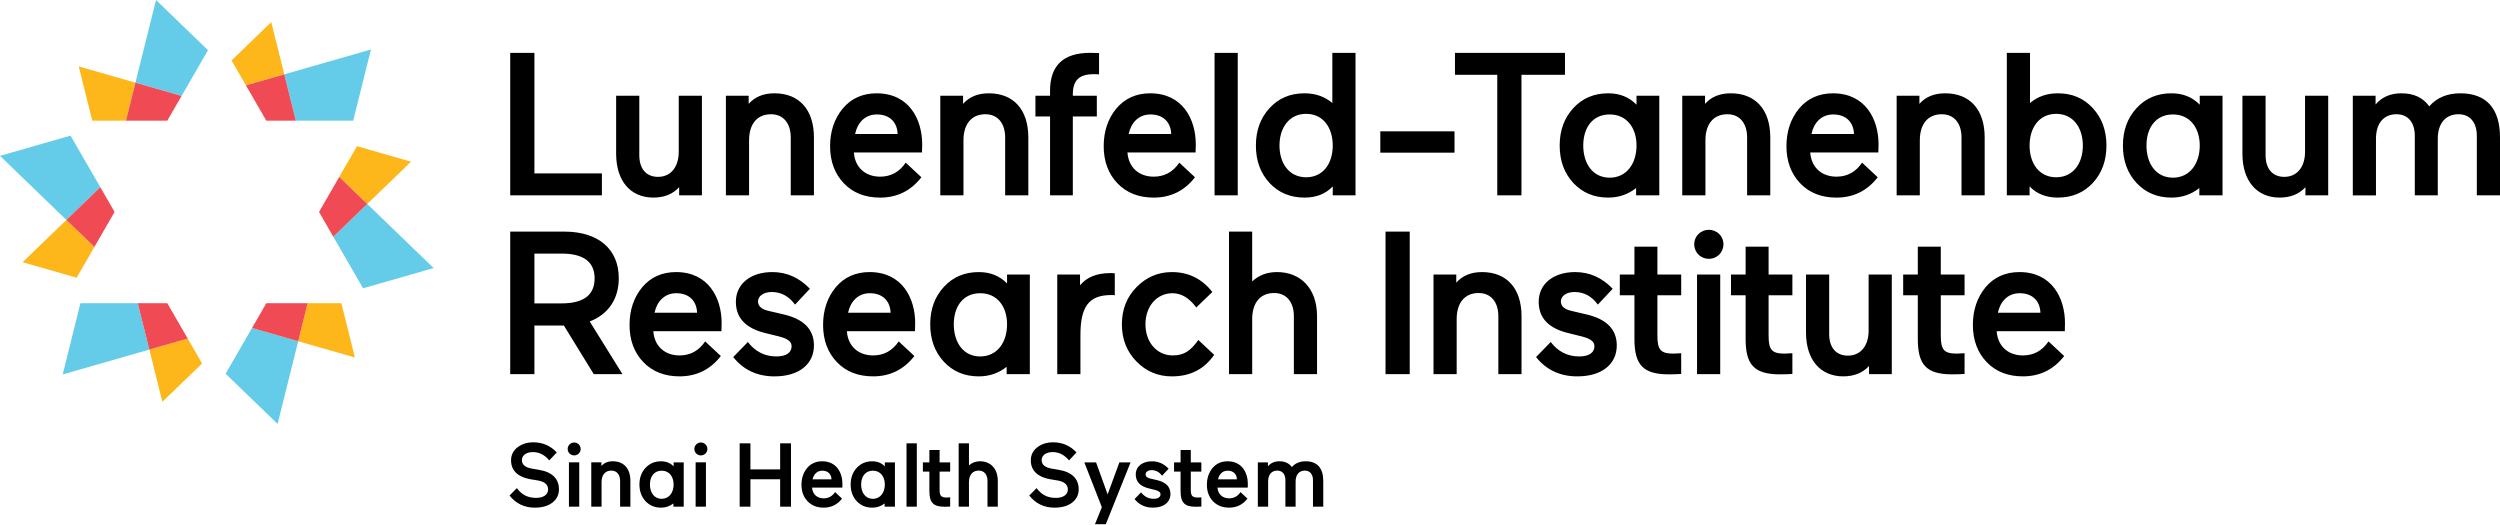
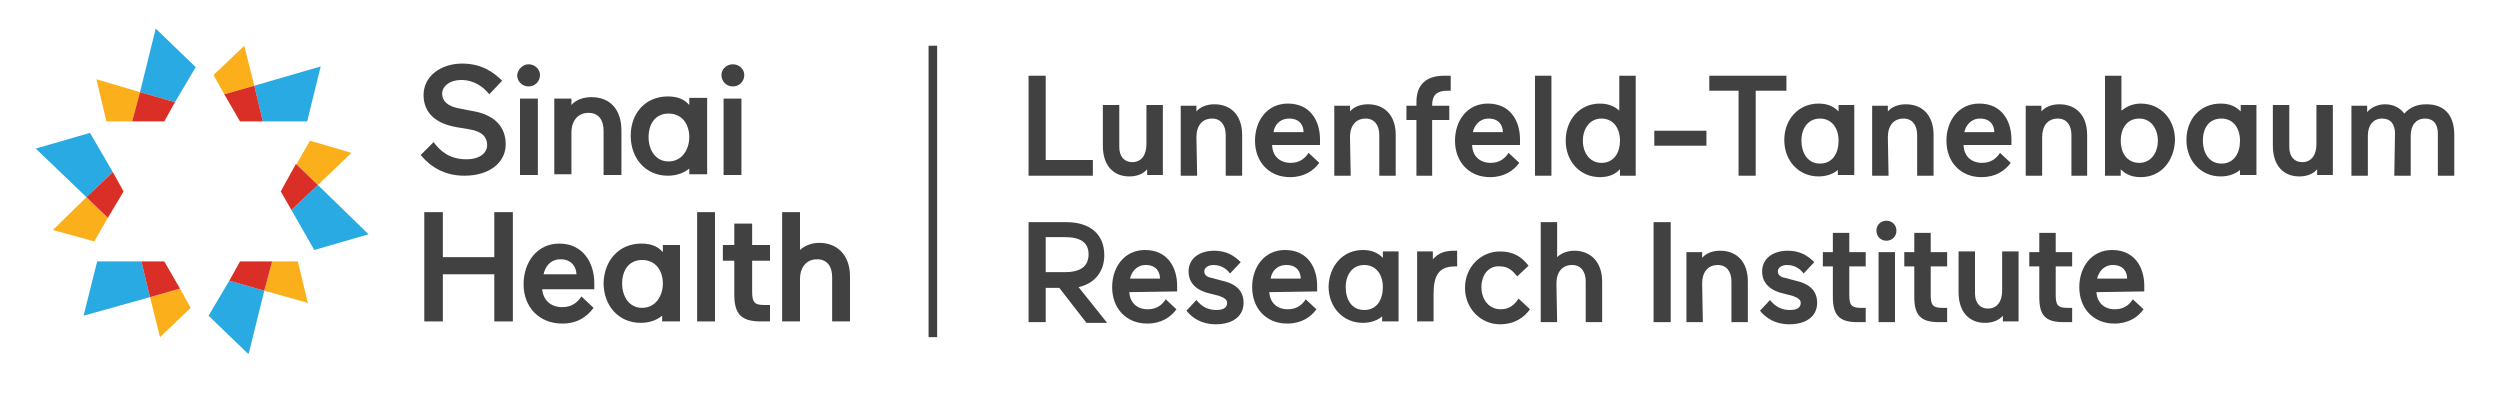
- <svg xmlns="http://www.w3.org/2000/svg" id="Layer_1" width="238.466" height="50" viewBox="0 0 238.466 50">
-   <style>
-     .st0{fill:#f04b54}.st1{fill:#fdb71a}.st2{fill:#64cbe8}
-   </style>
-   <path class="st1" d="M14.244 33.344l1.243 4.985 3.789-3.658-1.371-2.376zM35.031 19.456l4.176-4.032-5.156-1.478-1.692 2.93zM6.331 20.979l-4.177 4.033L7.31 26.49l1.692-2.931zM27.117 7.091l-1.243-4.985-3.789 3.659 1.372 2.375z" />
-   <path class="st2" d="M6.728 12.937L0 14.866l6.331 6.113 3.236-3.125zM33.689 11.511l1.694-6.791-8.266 2.371 1.102 4.42zM21.521 35.649l4.957 4.787 1.966-7.886-4.405-1.263z" />
-   <path class="st1" d="M7.51 6.335l1.291 5.176h3.212l.904-3.626z" />
-   <path class="st2" d="M19.84 4.787L14.883 0l-1.966 7.885 4.405 1.264zM34.633 27.498l6.728-1.929-6.33-6.113-3.237 3.126zM7.672 28.924l-1.693 6.791 8.265-2.371-1.102-4.42z" />
-   <path class="st1" d="M32.561 28.924h-3.213l-.904 3.626 5.407 1.551z" />
-   <path class="st0" d="M12.917 7.885l-.904 3.626h3.945l1.364-2.362zM32.359 16.876l-.012.021-1.917 3.321 1.364 2.364 3.237-3.126zM25.403 28.924l-1.364 2.363 4.405 1.263.904-3.626zM9.567 17.854l-3.236 3.125 2.671 2.58 1.929-3.341zM15.958 28.924h-2.816l1.102 4.42 3.661-1.049zM27.117 7.091l-3.66 1.049 1.946 3.371h2.816z" />
-   <path d="M48.668 18.635V5.041h2.308v11.5h6.438v2.094h-8.746zM60.981 9.132v5.683c0 1.26.64 2.055 1.784 2.055 1.241 0 1.978-.969 1.978-2.385V9.132h2.211v9.502h-2.172v-.776c-.602.659-1.435.989-2.462.989-2.153 0-3.549-1.551-3.549-4.188V9.132h2.21zM71.452 18.635h-2.211V9.132h2.172v.776c.601-.679 1.415-1.008 2.463-1.008 2.346 0 3.762 1.551 3.762 4.208v5.527h-2.211v-5.527c0-1.338-.698-2.211-1.881-2.211-1.338 0-2.094.95-2.094 2.483v5.255zM87.945 14.543h-6.497c.097 1.416 1.086 2.308 2.502 2.308 1.028 0 1.842-.446 2.443-1.337l1.494 1.396c-1.009 1.3-2.328 1.939-3.937 1.939-1.416 0-2.579-.446-3.452-1.357-.873-.912-1.319-2.094-1.319-3.548 0-1.416.408-2.619 1.203-3.588.815-.97 1.9-1.455 3.238-1.455 3.083 0 4.344 2.462 4.344 4.867l-.019.775zm-6.38-1.764h4.053c-.02-.989-.64-1.862-1.978-1.862-1.163-.001-1.862.834-2.075 1.862zM91.902 18.635h-2.21V9.132h2.171v.776c.601-.679 1.416-1.008 2.463-1.008 2.346 0 3.762 1.551 3.762 4.208v5.527h-2.211v-5.527c0-1.338-.698-2.211-1.881-2.211-1.338 0-2.094.95-2.094 2.483v5.255zM104.835 5.06v2.036c-.194-.02-.368-.02-.504-.02-1.376 0-1.998.562-1.998 1.939v.116h2.289v1.978h-2.289v7.524h-2.172V11.11h-1.396V9.132h1.396v-.484c0-2.405 1.28-3.607 3.82-3.607l.854.019zM114.042 14.543h-6.497c.097 1.416 1.086 2.308 2.501 2.308 1.028 0 1.843-.446 2.444-1.337l1.494 1.396c-1.009 1.3-2.328 1.939-3.937 1.939-1.415 0-2.579-.446-3.451-1.357-.873-.912-1.319-2.094-1.319-3.548 0-1.416.407-2.619 1.202-3.588.814-.97 1.9-1.455 3.239-1.455 3.083 0 4.344 2.462 4.344 4.867l-.02.775zm-6.379-1.764h4.052c-.019-.989-.64-1.862-1.978-1.862-1.163-.001-1.862.834-2.074 1.862zM115.852 18.635V5.041h2.211v13.594h-2.211zM127.087 9.831v-4.79h2.21v13.594h-2.171v-.854c-.679.718-1.59 1.067-2.696 1.067-1.357 0-2.462-.465-3.335-1.396-.873-.95-1.299-2.133-1.299-3.568s.427-2.618 1.299-3.568S123.073 8.9 124.43 8.9c1.048 0 1.94.31 2.657.931zm-5.042 4.053c0 1.706.931 3.025 2.541 3.025 1.628 0 2.54-1.319 2.54-3.025 0-1.707-.912-3.025-2.54-3.025-1.609-.001-2.541 1.318-2.541 3.025zM131.663 14.562v-2.036h7.078v2.036h-7.078zM138.786 5.041h10.491v2.094h-4.15v11.5h-2.308v-11.5h-4.034V5.041zM156.102 9.986v-.854h2.172v9.502h-2.211v-.698c-.756.602-1.648.912-2.656.912-1.357 0-2.463-.465-3.336-1.396-.873-.95-1.299-2.133-1.299-3.568s.426-2.618 1.299-3.568c.873-.95 1.979-1.416 3.336-1.416 1.105 0 1.997.368 2.695 1.086zm-2.56.93c-1.629 0-2.521 1.261-2.521 2.967 0 1.706.892 3.064 2.521 3.064s2.56-1.358 2.56-3.064c0-1.686-.931-2.967-2.56-2.967zM162.674 18.635h-2.21V9.132h2.172v.776c.601-.679 1.416-1.008 2.463-1.008 2.346 0 3.762 1.551 3.762 4.208v5.527h-2.21v-5.527c0-1.338-.698-2.211-1.881-2.211-1.338 0-2.095.95-2.095 2.483v5.255h-.001zM179.168 14.543h-6.496c.097 1.416 1.086 2.308 2.501 2.308 1.028 0 1.842-.446 2.443-1.337l1.494 1.396c-1.009 1.3-2.327 1.939-3.937 1.939-1.416 0-2.579-.446-3.451-1.357-.873-.912-1.319-2.094-1.319-3.548 0-1.416.407-2.619 1.202-3.588.815-.97 1.901-1.455 3.238-1.455 3.084 0 4.344 2.462 4.344 4.867l-.019.775zm-6.379-1.764h4.053c-.02-.989-.64-1.862-1.978-1.862-1.164-.001-1.862.834-2.075 1.862zM183.125 18.635h-2.211V9.132h2.172v.776c.601-.679 1.416-1.008 2.463-1.008 2.346 0 3.762 1.551 3.762 4.208v5.527h-2.21v-5.527c0-1.338-.698-2.211-1.881-2.211-1.338 0-2.095.95-2.095 2.483v5.255zM193.596 17.781v.854h-2.172V5.041h2.211v4.79c.717-.621 1.609-.931 2.656-.931 1.358 0 2.463.465 3.335 1.415.873.95 1.299 2.133 1.299 3.568s-.426 2.618-1.299 3.568c-.873.931-1.978 1.396-3.335 1.396-1.105.001-2.017-.348-2.695-1.066zm5.08-3.897c0-1.707-.931-3.025-2.54-3.025-1.629 0-2.541 1.319-2.541 3.025s.912 3.025 2.541 3.025c1.61-.001 2.54-1.319 2.54-3.025zM209.826 9.986v-.854h2.172v9.502h-2.21v-.698c-.756.602-1.648.912-2.657.912-1.358 0-2.463-.465-3.335-1.396-.873-.95-1.299-2.133-1.299-3.568s.427-2.618 1.299-3.568S205.772 8.9 207.13 8.9c1.106 0 1.998.368 2.696 1.086zm-2.56.93c-1.628 0-2.521 1.261-2.521 2.967 0 1.706.893 3.064 2.521 3.064 1.629 0 2.56-1.358 2.56-3.064 0-1.686-.931-2.967-2.56-2.967zM216.107 9.132v5.683c0 1.26.641 2.055 1.784 2.055 1.241 0 1.978-.969 1.978-2.385V9.132h2.21v9.502h-2.172v-.776c-.601.659-1.435.989-2.463.989-2.152 0-3.548-1.551-3.548-4.188V9.132h2.211zM230.34 18.635v-5.682c0-1.26-.64-2.056-1.745-2.056-1.261 0-1.959.912-1.959 2.328v5.411h-2.21V9.132h2.172v.834c.601-.717 1.435-1.066 2.463-1.066 1.183 0 2.055.407 2.656 1.241.737-.834 1.726-1.241 2.967-1.241 2.501 0 3.782 1.473 3.782 4.208v5.527h-2.211v-5.682c0-1.261-.64-2.056-1.746-2.056-1.26 0-1.978.911-1.978 2.327v5.41h-2.191zM56.638 35.687l-2.851-4.635h-2.812v4.635h-2.308V22.093h5.178c3.2 0 5.178 1.648 5.178 4.441 0 1.997-1.009 3.452-2.773 4.13l3.123 5.022h-2.735v.001zm-5.662-11.499v4.751h2.58c2.114 0 3.161-.795 3.161-2.385 0-1.571-1.047-2.366-3.161-2.366h-2.58zM68.815 31.595h-6.496c.096 1.416 1.085 2.308 2.501 2.308 1.028 0 1.842-.446 2.443-1.338l1.494 1.396C67.748 35.26 66.429 35.9 64.82 35.9c-1.416 0-2.579-.446-3.452-1.357-.873-.912-1.318-2.094-1.318-3.549 0-1.416.407-2.618 1.202-3.587.814-.97 1.9-1.455 3.238-1.455 3.083 0 4.344 2.463 4.344 4.868l-.019.775zm-6.38-1.764h4.053c-.02-.989-.64-1.862-1.978-1.862-1.164 0-1.862.834-2.075 1.862zM73.082 31.789c-1.92-.446-2.89-1.435-2.89-3.005 0-1.727 1.436-2.832 3.471-2.832 1.377 0 2.56.523 3.588 1.59l-1.416 1.513c-.582-.795-1.319-1.202-2.23-1.202-.795 0-1.3.407-1.3.892 0 .446.311.737.932.892l1.493.349c1.939.446 2.909 1.435 2.909 2.967 0 1.727-1.357 2.948-3.762 2.948-1.648 0-2.967-.62-3.937-1.842l1.396-1.435c.699.911 1.611 1.376 2.716 1.376 1.027 0 1.455-.426 1.455-.969 0-.407-.291-.698-1.164-.931l-1.261-.311zM87.276 31.595H80.78c.097 1.416 1.086 2.308 2.501 2.308 1.028 0 1.842-.446 2.443-1.338l1.494 1.396c-1.009 1.299-2.327 1.939-3.937 1.939-1.416 0-2.579-.446-3.451-1.357-.873-.912-1.319-2.094-1.319-3.549 0-1.416.407-2.618 1.202-3.587.815-.97 1.9-1.455 3.238-1.455 3.084 0 4.344 2.463 4.344 4.868l-.019.775zm-6.38-1.764h4.053c-.02-.989-.64-1.862-1.978-1.862-1.163 0-1.861.834-2.075 1.862zM96.06 27.038v-.854h2.172v9.502h-2.211v-.696c-.756.601-1.648.911-2.656.911-1.358 0-2.463-.465-3.335-1.396-.873-.95-1.299-2.133-1.299-3.568s.426-2.618 1.299-3.568c.873-.95 1.978-1.416 3.335-1.416 1.105 0 1.997.368 2.695 1.085zm-2.56.931c-1.629 0-2.521 1.261-2.521 2.967S91.871 34 93.5 34c1.628 0 2.56-1.357 2.56-3.064 0-1.687-.932-2.967-2.56-2.967zM106.336 28.163c-.097-.02-.213-.02-.349-.02-2.172 0-2.928 1.164-2.928 3.82v3.724h-2.211v-9.502h2.172v1.028c.64-.776 1.609-1.164 2.889-1.164.136 0 .271 0 .426.02v2.094h.001zM109.261 30.936c0 1.726 1.105 2.967 2.599 2.967 1.105 0 1.726-.465 2.443-1.474l1.513 1.416c-.95 1.377-2.289 2.056-4.034 2.056-1.319 0-2.443-.465-3.374-1.416-.931-.95-1.396-2.133-1.396-3.549s.465-2.599 1.396-3.548c.931-.951 2.055-1.435 3.374-1.435 1.59 0 2.87.64 3.859 1.9l-1.532 1.473c-.678-.911-1.435-1.357-2.269-1.357-1.493 0-2.579 1.241-2.579 2.967zM119.441 35.687h-2.211V22.093h2.211v4.751c.64-.601 1.435-.892 2.366-.892 2.269 0 3.821 1.571 3.821 4.208v5.527h-2.211V30.16c0-1.337-.698-2.21-1.881-2.21-1.337 0-2.094.95-2.094 2.482v5.255zM132.161 35.687V22.093h2.308v13.594h-2.308zM138.947 35.687h-2.21v-9.502h2.172v.776c.601-.678 1.415-1.008 2.462-1.008 2.347 0 3.762 1.551 3.762 4.208v5.527h-2.211V30.16c0-1.337-.698-2.21-1.88-2.21-1.339 0-2.095.95-2.095 2.482v5.255zM149.66 31.789c-1.919-.446-2.889-1.435-2.889-3.005 0-1.727 1.435-2.832 3.471-2.832 1.377 0 2.56.523 3.588 1.59l-1.416 1.513c-.582-.795-1.319-1.202-2.23-1.202-.795 0-1.299.407-1.299.892 0 .446.31.737.931.892l1.494.349c1.939.446 2.909 1.435 2.909 2.967 0 1.727-1.357 2.948-3.762 2.948-1.648 0-2.967-.62-3.937-1.842l1.396-1.435c.698.912 1.609 1.376 2.715 1.376 1.028 0 1.455-.426 1.455-.969 0-.407-.291-.698-1.164-.931l-1.262-.311zM155.903 32.333v-4.169h-1.396v-1.978h1.396V23.53h2.191v2.656h2.269v1.978h-2.269v3.84c0 1.376.31 1.726 1.551 1.726l.717-.039v1.978c-.291.02-.679.039-1.183.039-2.461-.002-3.276-.913-3.276-3.375zM162.011 22.326a1.405 1.405 0 0 1 1.978 0c.543.524.543 1.415 0 1.958a1.405 1.405 0 0 1-1.978 0c-.543-.543-.543-1.434 0-1.958zm-.136 13.361v-9.502h2.211v9.502h-2.211zM166.509 32.333v-4.169h-1.396v-1.978h1.396V23.53h2.191v2.656h2.269v1.978H168.7v3.84c0 1.376.31 1.726 1.551 1.726l.718-.039v1.978c-.291.02-.679.039-1.183.039-2.462-.002-3.277-.913-3.277-3.375zM174.479 26.185v5.682c0 1.261.64 2.056 1.784 2.056 1.241 0 1.978-.97 1.978-2.385v-5.353h2.21v9.502h-2.172v-.776c-.601.659-1.435.989-2.462.989-2.153 0-3.549-1.551-3.549-4.188v-5.527h2.211zM182.933 32.333v-4.169h-1.396v-1.978h1.396V23.53h2.191v2.656h2.269v1.978h-2.269v3.84c0 1.376.31 1.726 1.551 1.726l.718-.039v1.978c-.291.02-.679.039-1.183.039-2.462-.002-3.277-.913-3.277-3.375zM196.953 31.595h-6.497c.097 1.416 1.086 2.308 2.501 2.308 1.028 0 1.842-.446 2.443-1.338l1.494 1.396c-1.009 1.299-2.328 1.939-3.937 1.939-1.416 0-2.579-.446-3.452-1.357-.873-.912-1.319-2.094-1.319-3.549 0-1.416.408-2.618 1.202-3.587.815-.97 1.9-1.455 3.239-1.455 3.083 0 4.344 2.463 4.344 4.868l-.018.775zm-6.38-1.764h4.053c-.02-.989-.64-1.862-1.978-1.862-1.164 0-1.862.834-2.075 1.862z" />
+ <svg xmlns="http://www.w3.org/2000/svg" xmlns:xlink="http://www.w3.org/1999/xlink" version="1.1" id="Layer_1" x="0px" y="0px" viewBox="0 0 350 55" style="enable-background:new 0 0 350 55;" xml:space="preserve">
+   <style type="text/css">
+ 	.st0{fill:#424142;}
+ 	.st1{fill:#FAAF1B;}
+ 	.st2{fill:#29AAE2;}
+ 	.st3{clip-path:url(#SVGID_2_);fill:#29AAE2;}
+ 	.st4{fill:#D92F27;}
+ 	.st5{clip-path:url(#SVGID_4_);fill:#424142;}
+ </style>
  <g>
-     <path d="M50.558 45.707c-1.146-.207-1.81-.818-1.81-1.792a1.5 1.5 0 0 1 .621-1.25c.414-.319.914-.474 1.508-.474.879 0 1.621.319 2.233.965l-.716.759c-.439-.526-.957-.793-1.56-.793-.689 0-1.052.354-1.052.767 0 .439.336.715 1 .818l.604.104c1.302.207 1.931.871 1.931 1.862 0 .517-.207.939-.621 1.267-.414.319-.974.483-1.689.483-.991 0-1.793-.388-2.405-1.155l.698-.708c.439.578.965.931 1.836.931.732 0 1.146-.328 1.146-.802 0-.457-.327-.75-.991-.862l-.733-.12zM54.33 42.389a.623.623 0 0 1 .879 0 .614.614 0 0 1 0 .87.623.623 0 0 1-.879 0 .612.612 0 0 1 0-.87zm-.061 5.938v-4.224h.983v4.224h-.983zM57.381 48.327h-.982v-4.224h.965v.345c.268-.301.63-.448 1.094-.448 1.043 0 1.673.69 1.673 1.871v2.457h-.982v-2.457c0-.595-.311-.983-.837-.983-.594 0-.931.422-.931 1.103v2.336zM64.253 44.483v-.379h.965v4.224h-.982v-.31a1.847 1.847 0 0 1-1.181.405c-.604 0-1.095-.207-1.483-.62-.388-.422-.578-.948-.578-1.586s.19-1.164.578-1.586c.388-.423.879-.629 1.483-.629.491-.002.888.162 1.198.481zm-1.138.414c-.724 0-1.121.56-1.121 1.319s.397 1.362 1.121 1.362 1.138-.604 1.138-1.362c0-.75-.414-1.319-1.138-1.319zM66.415 42.389a.623.623 0 0 1 .879 0 .614.614 0 0 1 0 .87.623.623 0 0 1-.879 0 .612.612 0 0 1 0-.87zm-.061 5.938v-4.224h.983v4.224h-.983zM74.415 48.327v-2.612H71.58v2.612h-1.026v-6.042h1.026v2.491h2.835v-2.491h1.035v6.042h-1.035zM80.346 46.51h-2.888c.043.629.483 1.025 1.112 1.025.457 0 .818-.199 1.086-.595l.664.621c-.448.578-1.035.861-1.75.861-.629 0-1.146-.198-1.534-.604-.388-.405-.586-.931-.586-1.577 0-.629.181-1.164.534-1.594.363-.431.846-.647 1.441-.647 1.37 0 1.931 1.095 1.931 2.164l-.01.346zm-2.836-.786h1.802c-.008-.439-.284-.828-.88-.828-.516.001-.827.372-.922.828zM84.399 44.483v-.379h.966v4.224h-.983v-.31a1.845 1.845 0 0 1-1.181.405c-.604 0-1.095-.207-1.483-.62-.388-.422-.577-.948-.577-1.586s.189-1.164.577-1.586c.389-.422.879-.629 1.483-.629.491-.002.888.162 1.198.481zm-1.137.414c-.725 0-1.121.56-1.121 1.319s.396 1.362 1.121 1.362c.724 0 1.138-.604 1.138-1.362-.001-.75-.415-1.319-1.138-1.319zM86.469 48.327v-6.042h.983v6.042h-.983zM88.65 46.837v-1.854h-.62v-.879h.621v-1.18h.974v1.18h1.008v.879h-1.008v1.707c0 .612.137.768.689.768l.319-.018v.879a8.064 8.064 0 0 1-.526.018c-1.094 0-1.457-.406-1.457-1.5zM92.427 48.327h-.983v-6.042h.983v2.112c.284-.267.637-.397 1.051-.397 1.009 0 1.698.698 1.698 1.871v2.457h-.983v-2.457c0-.595-.31-.983-.836-.983-.595 0-.931.422-.931 1.104l.001 2.335zM100.135 45.707c-1.146-.207-1.81-.818-1.81-1.792 0-.517.207-.932.62-1.25.414-.319.914-.474 1.508-.474.879 0 1.621.319 2.233.965l-.716.759c-.439-.526-.957-.793-1.56-.793-.689 0-1.052.354-1.052.767 0 .439.337.715 1 .818l.604.104c1.302.207 1.931.871 1.931 1.862 0 .517-.207.939-.621 1.267-.414.319-.974.483-1.689.483-.992 0-1.793-.388-2.406-1.155l.698-.707c.44.578.966.931 1.836.931.733 0 1.147-.328 1.147-.802 0-.457-.328-.75-.992-.862l-.731-.121zM105.48 50h-1.034l.655-1.62-1.672-4.276h1.12l1.104 3.052 1.121-3.052h1.068L105.48 50zM109.619 46.595c-.854-.198-1.284-.638-1.284-1.336 0-.767.638-1.258 1.542-1.258.612 0 1.139.232 1.595.707l-.629.673c-.258-.354-.586-.535-.991-.535-.354 0-.578.181-.578.396 0 .198.138.328.414.396l.664.156c.862.198 1.292.638 1.292 1.318 0 .767-.604 1.31-1.672 1.31-.733 0-1.319-.275-1.75-.818l.621-.638c.31.405.715.612 1.207.612.457 0 .646-.19.646-.431 0-.181-.129-.31-.517-.413l-.56-.139zM112.611 46.837v-1.854h-.621v-.879h.621v-1.18h.975v1.18h1.008v.879h-1.008v1.707c0 .612.138.768.689.768l.319-.018v.879a8.064 8.064 0 0 1-.526.018c-1.094 0-1.457-.406-1.457-1.5zM119.018 46.51h-2.888c.043.629.483 1.025 1.112 1.025.457 0 .818-.199 1.086-.595l.664.621c-.448.578-1.035.861-1.75.861-.629 0-1.146-.198-1.535-.604-.387-.405-.585-.931-.585-1.577 0-.629.18-1.164.534-1.594.362-.431.845-.647 1.44-.647 1.37 0 1.931 1.095 1.931 2.164l-.009.346zm-2.835-.786h1.801c-.008-.439-.284-.828-.879-.828-.517.001-.828.372-.922.828zM122.61 48.327v-2.525c0-.561-.285-.914-.776-.914-.561 0-.871.405-.871 1.035v2.405h-.983v-4.224h.966v.371c.268-.319.638-.475 1.095-.475.526 0 .914.181 1.181.552.328-.371.767-.552 1.319-.552 1.112 0 1.681.655 1.681 1.871v2.457h-.982v-2.525c0-.56-.285-.914-.776-.914-.56 0-.88.405-.88 1.035v2.405l-.974-.002z" />
+     <rect x="130" y="6.4" class="st0" width="1.2" height="40.8" />
+     <polyline class="st1" points="21,41.6 22.4,47.2 26.7,43.1 25.2,40.4 21,41.6  " />
+     <polyline class="st1" points="44.5,25.9 49.2,21.4 43.4,19.7 41.5,23 44.5,25.9  " />
+     <polyline class="st1" points="12.1,27.6 7.4,32.2 13.2,33.8 15.1,30.5 12.1,27.6  " />
+     <polyline class="st1" points="35.6,12 34.2,6.4 29.9,10.5 31.4,13.2 35.6,12  " />
+     <polyline class="st2" points="12.6,18.6 5,20.8 12.1,27.6 15.8,24.1 12.6,18.6  " />
+     <polyline class="st2" points="43,17 44.9,9.3 35.6,12 36.8,17 43,17  " />
+     <g>
+       <g>
+         <defs>
+           <rect id="SVGID_1_" x="5" y="4" width="338.6" height="45.5" />
+         </defs>
+         <clipPath id="SVGID_2_">
+           <use xlink:href="#SVGID_1_" style="overflow:visible;" />
+         </clipPath>
+         <polyline class="st3" points="29.2,44.2 34.8,49.6 37,40.7 32.1,39.3 29.2,44.2    " />
+       </g>
+     </g>
+     <polyline class="st1" points="13.5,11.1 14.9,17 18.5,17 19.6,12.9 13.5,11.1  " />
+     <polyline class="st2" points="27.4,9.4 21.8,4 19.6,12.9 24.5,14.3 27.4,9.4  " />
+     <polyline class="st2" points="44,35 51.6,32.8 44.5,25.9 40.8,29.4 44,35  " />
+     <polyline class="st2" points="13.6,36.6 11.7,44.2 21,41.6 19.8,36.6 13.6,36.6  " />
+     <polyline class="st1" points="41.7,36.6 38.1,36.6 37,40.7 43.1,42.4 41.7,36.6  " />
+     <polyline class="st4" points="19.6,12.9 18.5,17 23,17 24.5,14.3 19.6,12.9  " />
+     <polyline class="st4" points="41.5,23 41.4,23 39.3,26.8 40.8,29.4 44.5,25.9 41.5,23  " />
+     <polyline class="st4" points="33.6,36.6 32.1,39.3 37,40.7 38.1,36.6 33.6,36.6  " />
+     <polyline class="st4" points="15.8,24.1 12.1,27.6 15.1,30.5 17.3,26.8 15.8,24.1  " />
+     <polyline class="st4" points="23,36.6 19.8,36.6 21,41.6 25.2,40.4 23,36.6  " />
+     <polyline class="st4" points="35.6,12 31.4,13.2 33.6,17 36.8,17 35.6,12  " />
+     <path class="st0" d="M63.9,17.8c-2.9-0.5-4.6-2-4.6-4.5c0-2.7,2.5-4.4,5.4-4.4c2.7,0,4.4,1.2,5.6,2.4l-1.8,1.9c-0.8-1-2.1-2-3.9-2   s-2.7,1-2.7,1.9c0,1,0.7,1.8,2.5,2.1l1.5,0.3c3.4,0.5,4.9,2.3,4.9,4.7c0,2.5-2.2,4.4-5.8,4.4c-2.8,0-4.8-1.3-6.1-2.9l1.8-1.8   c0.9,1.2,2.2,2.4,4.6,2.4c1.9,0,2.9-0.9,2.9-2c0-1-0.6-1.9-2.5-2.2L63.9,17.8" />
+     <path class="st0" d="M72.8,13.8h2.5v10.7h-2.5V13.8z M74,9c0.9,0,1.6,0.7,1.6,1.5c0,0.9-0.7,1.6-1.6,1.6s-1.6-0.7-1.6-1.6   C72.5,9.7,73.2,9,74,9" />
+     <path class="st0" d="M80.1,24.4h-2.5V13.8h2.4v0.9c0.5-0.6,1.5-1.1,2.8-1.1c2.6,0,4.2,1.7,4.2,4.7v6.2h-2.5v-6.2   c0-1.5-0.7-2.5-2.1-2.5c-1.5,0-2.4,1.1-2.4,2.8V24.4" />
+     <path class="st0" d="M93.6,22.6c1.9,0,2.9-1.7,2.9-3.4c0-1.8-1-3.3-2.9-3.3s-2.8,1.5-2.8,3.3C90.8,20.9,91.7,22.6,93.6,22.6   L93.6,22.6z M93.5,13.5c1.5,0,2.4,0.5,3,1.2v-1H99v10.7h-2.5v-0.8c-0.6,0.5-1.6,1-3,1c-3.1,0-5.2-2.4-5.2-5.6S90.4,13.5,93.5,13.5" />
+     <path class="st0" d="M101.3,13.8h2.5v10.7h-2.5V13.8z M102.6,9c0.9,0,1.6,0.7,1.6,1.5c0,0.9-0.7,1.6-1.6,1.6   c-0.9,0-1.6-0.7-1.6-1.6C101,9.7,101.7,9,102.6,9" />
+     <polyline class="st0" points="69.2,38.4 62,38.4 62,45 59.4,45 59.4,29.7 62,29.7 62,36 69.2,36 69.2,29.7 71.8,29.7 71.8,45    69.2,45 69.2,38.4  " />
+     <path class="st0" d="M76.1,38.4h4.6c0-0.9-0.6-2.1-2.2-2.1C77,36.3,76.3,37.4,76.1,38.4L76.1,38.4z M75.9,40.4   c0.1,1.6,1.2,2.6,2.8,2.6c1.3,0,2.1-0.6,2.7-1.5l1.7,1.6c-0.9,1.2-2.2,2.2-4.4,2.2c-3.2,0-5.4-2.3-5.4-5.5c0-3.1,1.9-5.7,5-5.7   c3.4,0,4.9,2.8,4.9,5.5c0,0.4,0,0.9,0,0.9H75.9" />
+     <path class="st0" d="M89.9,43.1c1.9,0,2.9-1.7,2.9-3.4c0-1.8-1-3.3-2.9-3.3s-2.8,1.5-2.8,3.3C87.1,41.4,88,43.1,89.9,43.1   L89.9,43.1z M89.8,34.1c1.5,0,2.4,0.5,3,1.2v-1h2.4V45h-2.5v-0.8c-0.6,0.5-1.6,1-3,1c-3.1,0-5.2-2.4-5.2-5.6   C84.6,36.4,86.7,34.1,89.8,34.1" />
+     <rect x="97.6" y="29.7" class="st0" width="2.5" height="15.3" />
+     <path class="st0" d="M102.8,41.2v-4.7h-1.6v-2.2h1.6v-3h2.5v3h2.5v2.2h-2.5v4.3c0,1.5,0.3,1.9,1.7,1.9c0.2,0,0.8,0,0.8,0V45   c0,0-0.5,0-1.3,0C103.7,45,102.8,43.9,102.8,41.2" />
+     <path class="st0" d="M112,45h-2.5V29.7h2.5v5.3c0.5-0.5,1.5-1,2.7-1c2.5,0,4.3,1.7,4.3,4.7V45h-2.5v-6.2c0-1.5-0.7-2.5-2.1-2.5   c-1.5,0-2.4,1.1-2.4,2.8V45" />
+     <polyline class="st0" points="144,10.6 146.4,10.6 146.4,22.4 153,22.4 153,24.6 144,24.6 144,10.6  " />
+     <path class="st0" d="M156.7,20.6c0,1.3,0.7,2.1,1.8,2.1c1.3,0,2-1,2-2.5v-5.5h2.3v9.8h-2.2v-0.8c-0.6,0.7-1.5,1-2.5,1   c-2.2,0-3.7-1.5-3.7-4.3v-5.7h2.3V20.6" />
+     <path class="st0" d="M167.6,24.6h-2.3v-9.8h2.2v0.8c0.5-0.6,1.4-1,2.5-1c2.4,0,3.9,1.6,3.9,4.3v5.7h-2.3v-5.7   c0-1.4-0.7-2.3-1.9-2.3c-1.4,0-2.2,1-2.2,2.6L167.6,24.6" />
+     <path class="st0" d="M178.3,18.5h4.2c0-0.9-0.5-1.9-2-1.9C179.1,16.6,178.4,17.6,178.3,18.5L178.3,18.5z M178.1,20.4   c0.1,1.5,1.1,2.4,2.6,2.4c1.2,0,2-0.6,2.5-1.4l1.5,1.4c-0.8,1.1-2.1,2-4.1,2c-2.9,0-4.9-2.1-4.9-5.1c0-2.8,1.7-5.2,4.6-5.2   c3.2,0,4.5,2.5,4.5,5c0,0.3,0,0.8,0,0.8H178.1" />
+     <path class="st0" d="M189.1,24.6h-2.3v-9.8h2.2v0.8c0.5-0.6,1.4-1,2.5-1c2.4,0,3.9,1.6,3.9,4.3v5.7h-2.3v-5.7   c0-1.4-0.7-2.3-1.9-2.3c-1.4,0-2.2,1-2.2,2.6L189.1,24.6" />
+     <path class="st0" d="M203.1,10.6v2.1c0,0-0.3,0-0.5,0c-1.4,0-2.1,0.6-2.1,2v0.1h2.4v2h-2.4v7.8h-2.2v-7.8h-1.4v-2h1.4v-0.5   c0-2.5,1.4-3.7,3.9-3.7C202.7,10.6,203.1,10.6,203.1,10.6" />
+     <path class="st0" d="M206.2,18.5h4.2c0-0.9-0.5-1.9-2-1.9C207.1,16.6,206.4,17.6,206.2,18.5L206.2,18.5z M206.1,20.4   c0.1,1.5,1.1,2.4,2.6,2.4c1.2,0,2-0.6,2.5-1.4l1.5,1.4c-0.8,1.1-2.1,2-4.1,2c-2.9,0-4.9-2.1-4.9-5.1c0-2.8,1.7-5.2,4.6-5.2   c3.2,0,4.5,2.5,4.5,5c0,0.3,0,0.8,0,0.8H206.1" />
+     <rect x="214.9" y="10.6" class="st0" width="2.3" height="14" />
+     <path class="st0" d="M224.2,16.6c-1.7,0-2.6,1.5-2.6,3.1c0,1.6,0.9,3.1,2.6,3.1c1.8,0,2.6-1.5,2.6-3.1   C226.8,18,225.9,16.6,224.2,16.6L224.2,16.6z M224,14.5c1.3,0,2.2,0.5,2.7,1v-4.9h2.3v14h-2.2v-0.9c-0.6,0.6-1.4,1.1-2.8,1.1   c-2.8,0-4.8-2.2-4.8-5.1C219.2,16.7,221.2,14.5,224,14.5" />
+     <rect x="231.6" y="18.3" class="st0" width="7.3" height="2.1" />
+     <polyline class="st0" points="250.1,10.6 250.1,12.7 245.8,12.7 245.8,24.6 243.4,24.6 243.4,12.7 239.3,12.7 239.3,10.6    250.1,10.6  " />
+     <path class="st0" d="M254.8,22.9c1.8,0,2.6-1.5,2.6-3.2s-0.9-3.1-2.6-3.1s-2.6,1.4-2.6,3.1C252.2,21.3,253,22.9,254.8,22.9   L254.8,22.9z M254.6,14.5c1.4,0,2.2,0.5,2.8,1.1v-0.9h2.2v9.8h-2.3v-0.7c-0.6,0.5-1.5,0.9-2.7,0.9c-2.8,0-4.8-2.2-4.8-5.1   S251.8,14.5,254.6,14.5" />
+     <path class="st0" d="M264.4,24.6h-2.3v-9.8h2.2v0.8c0.5-0.6,1.4-1,2.5-1c2.4,0,3.9,1.6,3.9,4.3v5.7h-2.3v-5.7   c0-1.4-0.7-2.3-1.9-2.3c-1.4,0-2.2,1-2.2,2.6L264.4,24.6" />
+     <path class="st0" d="M275,18.5h4.2c0-0.9-0.5-1.9-2-1.9C275.9,16.6,275.2,17.6,275,18.5L275,18.5z M274.9,20.4   c0.1,1.5,1.1,2.4,2.6,2.4c1.2,0,2-0.6,2.5-1.4l1.5,1.4c-0.8,1.1-2.1,2-4.1,2c-2.9,0-4.9-2.1-4.9-5.1c0-2.8,1.7-5.2,4.6-5.2   c3.2,0,4.5,2.5,4.5,5c0,0.3,0,0.8,0,0.8H274.9" />
+     <path class="st0" d="M285.9,24.6h-2.3v-9.8h2.2v0.8c0.5-0.6,1.4-1,2.5-1c2.4,0,3.9,1.6,3.9,4.3v5.7H290v-5.7c0-1.4-0.7-2.3-1.9-2.3   c-1.4,0-2.2,1-2.2,2.6L285.9,24.6" />
+     <path class="st0" d="M299.5,22.8c1.7,0,2.6-1.5,2.6-3.1s-0.9-3.1-2.6-3.1c-1.8,0-2.6,1.5-2.6,3.1C296.9,21.3,297.7,22.8,299.5,22.8   L299.5,22.8z M299.7,24.8c-1.4,0-2.2-0.5-2.8-1.1v0.9h-2.2v-14h2.3v4.9c0.6-0.5,1.5-1,2.7-1c2.8,0,4.8,2.2,4.8,5.1   C304.4,22.6,302.5,24.8,299.7,24.8" />
+     <path class="st0" d="M311,22.9c1.8,0,2.6-1.5,2.6-3.2s-0.9-3.1-2.6-3.1c-1.8,0-2.6,1.4-2.6,3.1C308.4,21.3,309.2,22.9,311,22.9   L311,22.9z M310.9,14.5c1.4,0,2.2,0.5,2.8,1.1v-0.9h2.2v9.8h-2.3v-0.7c-0.6,0.5-1.5,0.9-2.7,0.9c-2.8,0-4.8-2.2-4.8-5.1   S308,14.5,310.9,14.5" />
+     <path class="st0" d="M320.5,20.6c0,1.3,0.7,2.1,1.8,2.1c1.3,0,2-1,2-2.5v-5.5h2.3v9.8h-2.2v-0.8c-0.6,0.7-1.5,1-2.5,1   c-2.2,0-3.7-1.5-3.7-4.3v-5.7h2.3V20.6" />
+     <g>
+       <g>
+         <defs>
+           <rect id="SVGID_3_" x="5" y="4" width="338.6" height="45.5" />
+         </defs>
+         <clipPath id="SVGID_4_">
+           <use xlink:href="#SVGID_3_" style="overflow:visible;" />
+         </clipPath>
+         <path class="st5" d="M335.3,18.7c0-1.3-0.6-2.1-1.8-2.1c-1.3,0-2,1-2,2.4v5.6h-2.3v-9.8h2.2v0.9c0.4-0.5,1.3-1.1,2.5-1.1     c1.3,0,2.2,0.6,2.7,1.3c0.8-0.9,1.8-1.3,3.1-1.3c2.6,0,3.9,1.6,3.9,4.3v5.7h-2.3v-5.9c0-1.3-0.6-2.1-1.8-2.1c-1.3,0-2,1-2,2.4     v5.6h-2.3L335.3,18.7" />
+       </g>
+     </g>
+     <path class="st0" d="M146.4,33.2v4.9h2.7c2,0,3.3-0.7,3.3-2.5c0-1.7-1.2-2.4-3.3-2.4L146.4,33.2L146.4,33.2z M148.3,40.3h-1.9v4.8   H144v-14h5.3c3.3,0,5.3,1.7,5.3,4.6c0,2.4-1.4,4-3.6,4.5l4,5h-2.9L148.3,40.3" />
+     <path class="st0" d="M158.2,39h4.2c0-0.9-0.5-1.9-2-1.9C159.1,37.1,158.4,38.1,158.2,39L158.2,39z M158.1,40.9   c0.1,1.5,1.1,2.4,2.6,2.4c1.2,0,2-0.6,2.5-1.4l1.5,1.4c-0.8,1.1-2.1,2-4.1,2c-2.9,0-4.9-2.1-4.9-5.1c0-2.8,1.7-5.2,4.6-5.2   c3.2,0,4.5,2.5,4.5,5c0,0.3,0,0.8,0,0.8L158.1,40.9" />
+     <path class="st0" d="M169.4,41.1c-1.8-0.4-3-1.4-3-3.1c0-1.8,1.5-2.9,3.6-2.9c1.7,0,2.8,0.7,3.7,1.6l-1.5,1.6   c-0.4-0.6-1.2-1.2-2.3-1.2c-0.8,0-1.3,0.4-1.3,0.9c0,0.5,0.4,0.8,1,0.9l1.5,0.4c1.8,0.4,3,1.3,3,3.1c0,1.7-1.3,3-3.9,3   c-2,0-3.3-0.9-4.1-1.9l1.4-1.5c0.7,0.9,1.6,1.4,2.8,1.4c1.2,0,1.5-0.5,1.5-1c0-0.4-0.3-0.7-1.2-1L169.4,41.1" />
+     <path class="st0" d="M177.9,39h4.2c0-0.9-0.5-1.9-2-1.9C178.7,37.1,178,38.1,177.9,39L177.9,39z M177.7,40.9   c0.1,1.5,1.1,2.4,2.6,2.4c1.2,0,2-0.6,2.5-1.4l1.5,1.4c-0.8,1.1-2.1,2-4.1,2c-2.9,0-4.9-2.1-4.9-5.1c0-2.8,1.7-5.2,4.6-5.2   c3.2,0,4.5,2.5,4.5,5c0,0.3,0,0.8,0,0.8L177.7,40.9" />
+     <path class="st0" d="M191,43.4c1.8,0,2.6-1.5,2.6-3.2s-0.9-3.1-2.6-3.1s-2.6,1.4-2.6,3.1S189.2,43.4,191,43.4L191,43.4z M190.8,35   c1.4,0,2.2,0.5,2.8,1.1v-0.9h2.2v9.8h-2.3v-0.7c-0.6,0.5-1.5,0.9-2.7,0.9c-2.8,0-4.8-2.2-4.8-5.1C186.1,37.2,188,35,190.8,35" />
+     <path class="st0" d="M204.1,37.3c0,0-0.2,0-0.4,0c-2.3,0-3,1.3-3,3.9v3.8h-2.3v-9.8h2.2v1.1c0.8-0.9,1.7-1.2,3-1.2   c0.1,0,0.2,0,0.4,0V37.3" />
+     <path class="st0" d="M207.4,40.2c0,1.8,1.1,3.1,2.7,3.1c1.2,0,1.9-0.6,2.5-1.5l1.6,1.5c-0.8,1.1-2.1,2.1-4.2,2.1   c-2.7,0-4.9-2.2-4.9-5.1s2.2-5.1,4.9-5.1c1.8,0,3,0.7,4,2l-1.6,1.5c-0.6-0.8-1.3-1.4-2.3-1.4C208.5,37.1,207.4,38.4,207.4,40.2" />
+     <path class="st0" d="M218,45.1h-2.3v-14h2.3V36c0.5-0.5,1.4-0.9,2.4-0.9c2.3,0,3.9,1.6,3.9,4.3v5.7h-2.3v-5.7   c0-1.4-0.7-2.3-1.9-2.3c-1.4,0-2.2,1-2.2,2.6L218,45.1" />
+     <rect x="231.5" y="31.1" class="st0" width="2.4" height="14" />
+     <path class="st0" d="M238.4,45.1h-2.3v-9.8h2.2v0.8c0.5-0.6,1.4-1,2.5-1c2.4,0,3.9,1.6,3.9,4.3v5.7h-2.3v-5.7   c0-1.4-0.7-2.3-1.9-2.3c-1.4,0-2.2,1-2.2,2.6L238.4,45.1" />
+     <path class="st0" d="M249.7,41.1c-1.8-0.4-3-1.4-3-3.1c0-1.8,1.5-2.9,3.6-2.9c1.7,0,2.8,0.7,3.7,1.6l-1.5,1.6   c-0.4-0.6-1.2-1.2-2.3-1.2c-0.8,0-1.3,0.4-1.3,0.9c0,0.5,0.4,0.8,1,0.9l1.5,0.4c1.8,0.4,3,1.3,3,3.1c0,1.7-1.3,3-3.9,3   c-2,0-3.3-0.9-4.1-1.9l1.4-1.5c0.7,0.9,1.6,1.4,2.8,1.4s1.5-0.5,1.5-1c0-0.4-0.3-0.7-1.2-1L249.7,41.1" />
+     <path class="st0" d="M256.6,41.6v-4.3h-1.4v-2h1.4v-2.7h2.3v2.7h2.3v2h-2.3v4c0,1.4,0.3,1.8,1.6,1.8c0.2,0,0.7,0,0.7,0v2   c0,0-0.4,0-1.2,0C257.5,45.1,256.6,44.1,256.6,41.6" />
+     <path class="st0" d="M263,35.3h2.3v9.8H263V35.3z M264.1,30.9c0.8,0,1.4,0.6,1.4,1.4c0,0.8-0.6,1.4-1.4,1.4c-0.8,0-1.4-0.6-1.4-1.4   C262.7,31.5,263.3,30.9,264.1,30.9" />
+     <path class="st0" d="M268,41.6v-4.3h-1.4v-2h1.4v-2.7h2.3v2.7h2.3v2h-2.3v4c0,1.4,0.3,1.8,1.6,1.8c0.2,0,0.7,0,0.7,0v2   c0,0-0.4,0-1.2,0C268.9,45.1,268,44.1,268,41.6" />
+     <path class="st0" d="M276.5,41.1c0,1.3,0.7,2.1,1.8,2.1c1.3,0,2-1,2-2.5v-5.5h2.3v9.8h-2.2v-0.8c-0.6,0.7-1.5,1-2.5,1   c-2.2,0-3.7-1.5-3.7-4.3v-5.7h2.3L276.5,41.1" />
+     <path class="st0" d="M285.5,41.6v-4.3h-1.4v-2h1.4v-2.7h2.3v2.7h2.3v2h-2.3v4c0,1.4,0.3,1.8,1.6,1.8c0.2,0,0.7,0,0.7,0v2   c0,0-0.4,0-1.2,0C286.3,45.1,285.5,44.1,285.5,41.6" />
+     <path class="st0" d="M293.6,39h4.2c0-0.9-0.5-1.9-2-1.9C294.5,37.1,293.8,38.1,293.6,39L293.6,39z M293.5,40.9   c0.1,1.5,1.1,2.4,2.6,2.4c1.2,0,2-0.6,2.5-1.4l1.5,1.4c-0.8,1.1-2.1,2-4.1,2c-2.9,0-4.9-2.1-4.9-5.1c0-2.8,1.7-5.2,4.6-5.2   c3.2,0,4.5,2.5,4.5,5c0,0.3,0,0.8,0,0.8L293.5,40.9" />
  </g>
</svg>
